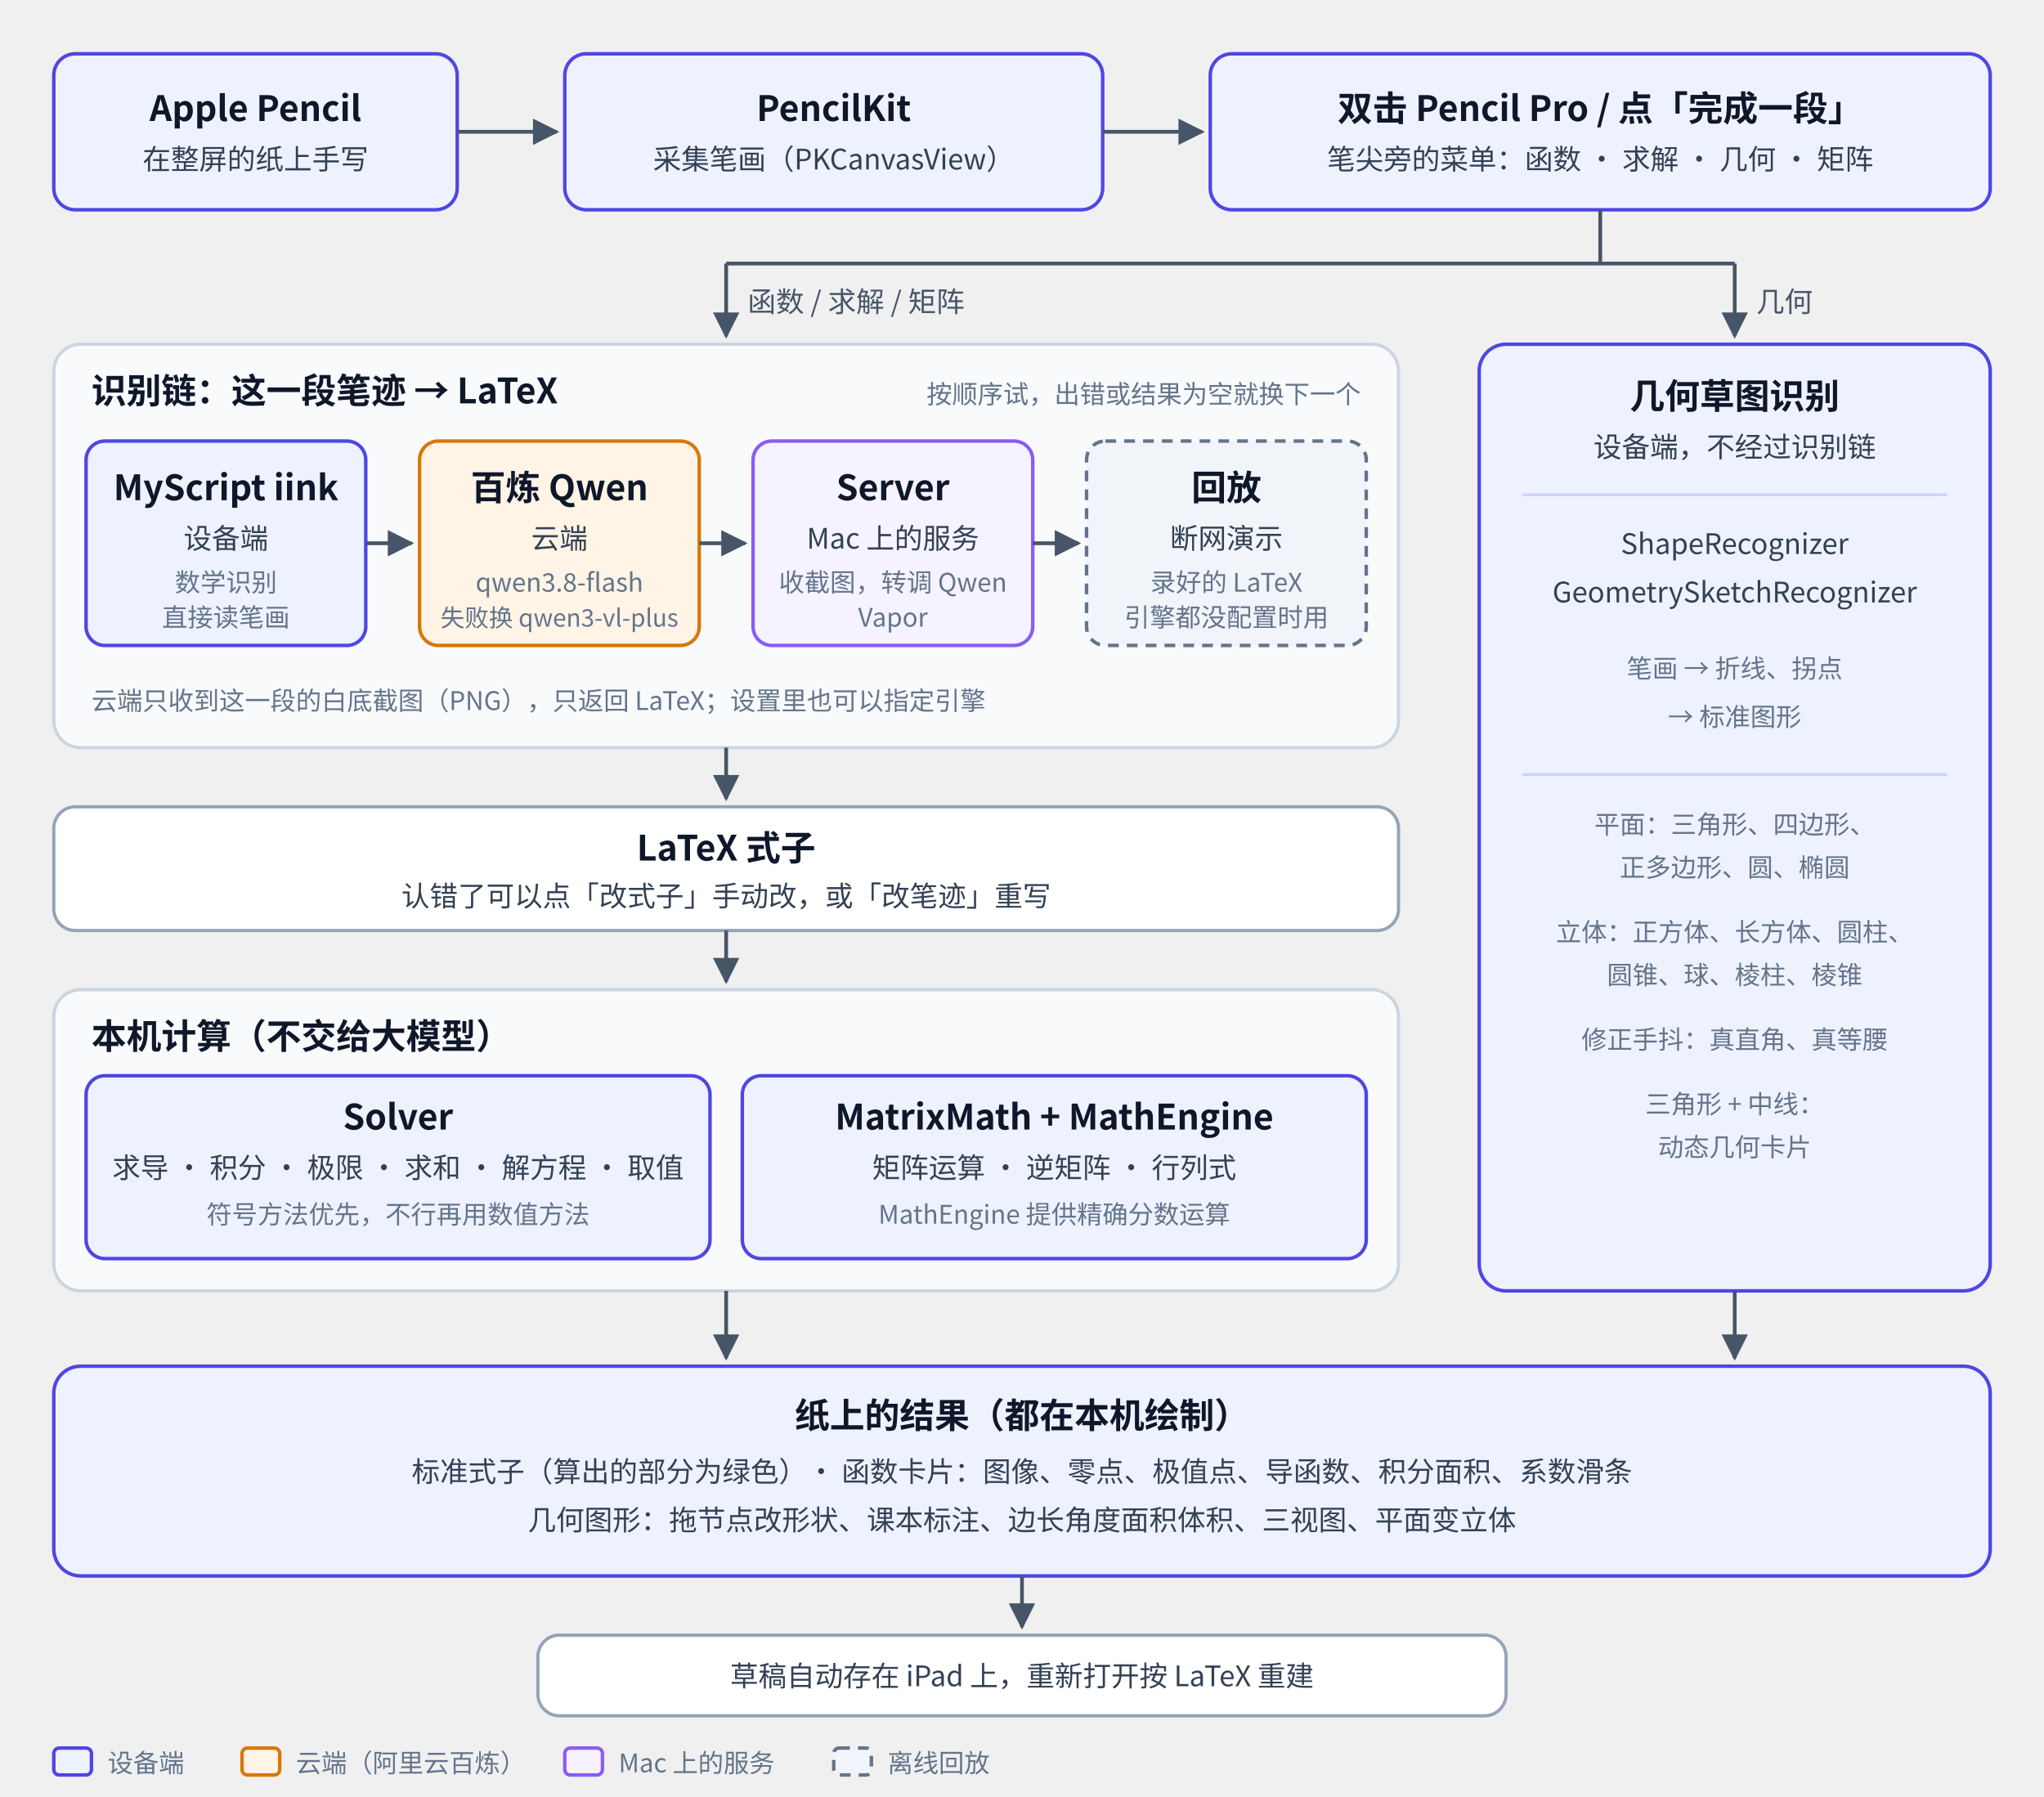
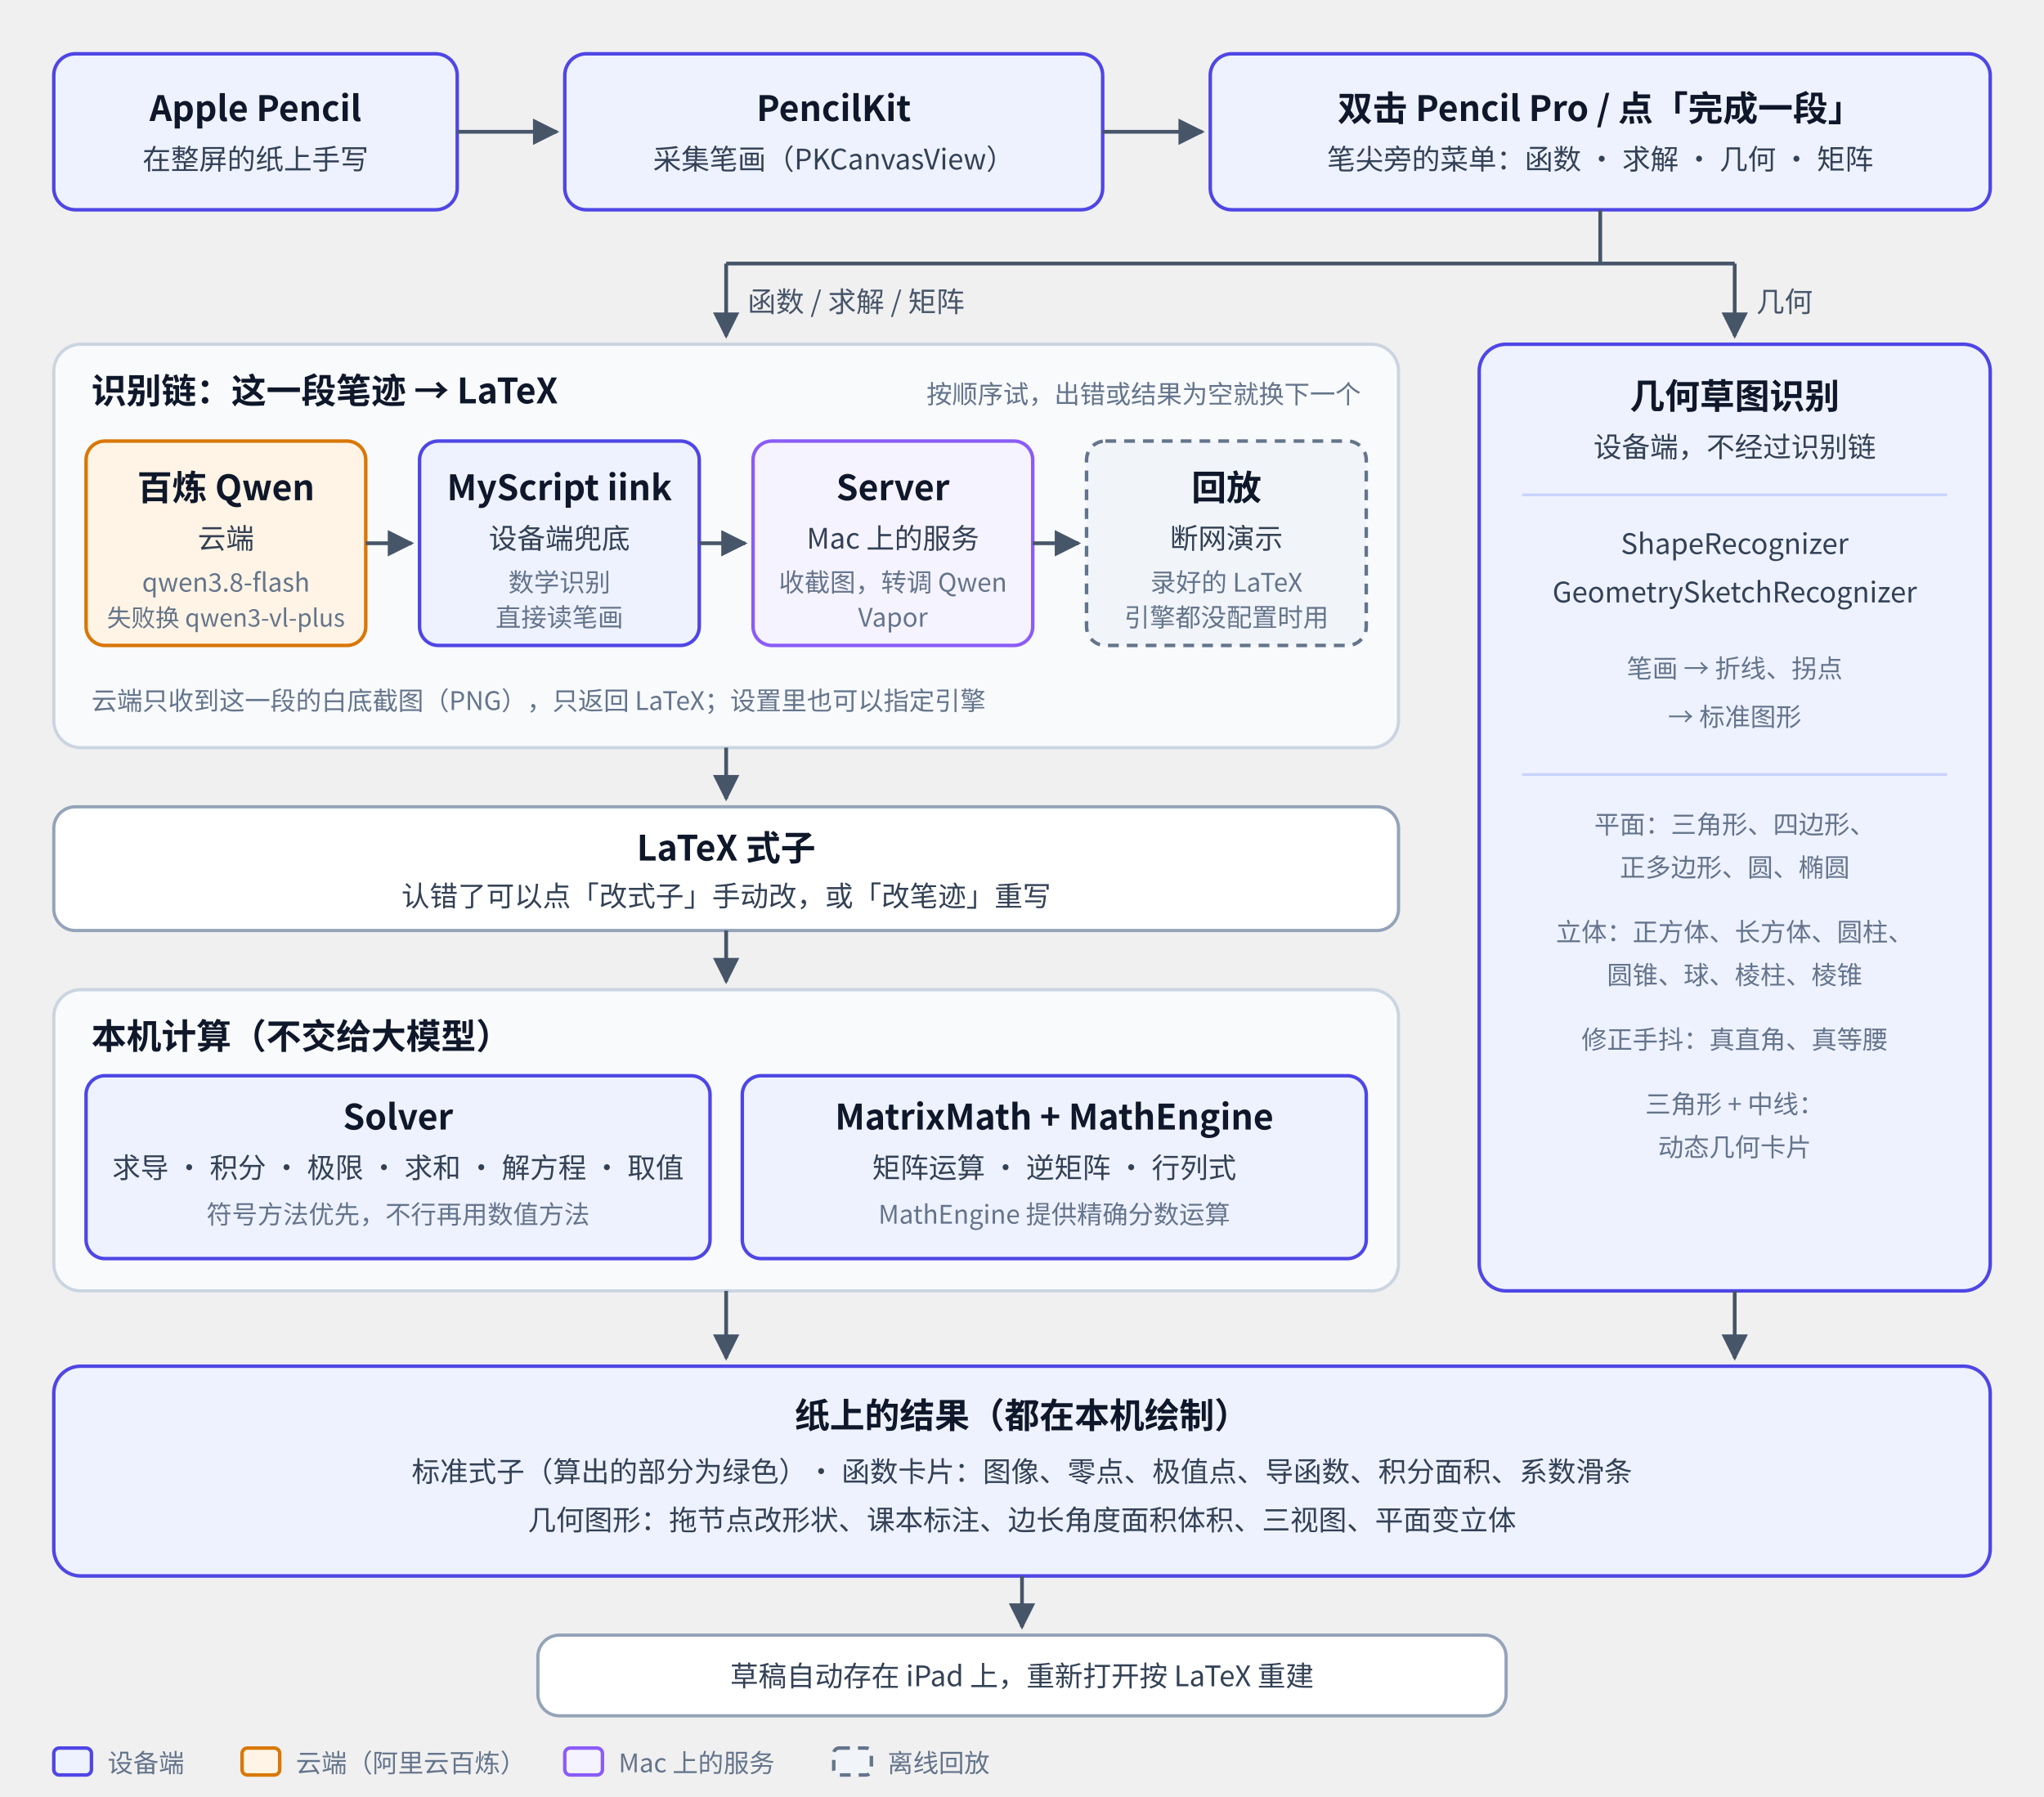
<svg xmlns="http://www.w3.org/2000/svg" viewBox="0 0 760 668" width="760" height="668" font-family="'Noto Sans CJK SC', 'Noto Sans SC', 'PingFang SC', sans-serif">
  <defs>
    <marker id="arrow" viewBox="0 0 10 10" refX="9" refY="5" markerWidth="7" markerHeight="7" orient="auto-start-reverse">
      <path d="M0,0 L10,5 L0,10 z" fill="#475569" />
    </marker>
    <style>
      .t  { font-size: 13px; font-weight: 700; fill: #0f172a; }
      .s  { font-size: 10.5px; fill: #334155; }
      .xs { font-size: 9.5px; fill: #64748b; }
      .lbl { font-size: 10.5px; fill: #475569; }
      .ln { stroke: #475569; stroke-width: 1.4; fill: none; }
      .dev  { fill: #eef2ff; stroke: #4f46e5; stroke-width: 1.3; }
      .cld  { fill: #fff4e5; stroke: #d97706; stroke-width: 1.3; }
      .mac  { fill: #f5f3ff; stroke: #8b5cf6; stroke-width: 1.3; }
      .off  { fill: #f1f5f9; stroke: #64748b; stroke-width: 1.3; stroke-dasharray: 4 3; }
      .neu  { fill: #ffffff; stroke: #94a3b8; stroke-width: 1.2; }
      .grp  { fill: #f8fafc; stroke: #cbd5e1; stroke-width: 1.2; }
    </style>
  </defs>
  <rect class="dev" x="20" y="20" width="150" height="58" rx="8" />
  <text class="t" x="95" y="45" text-anchor="middle">Apple Pencil</text>
  <text class="s" x="95" y="63" text-anchor="middle">在整屏的纸上手写</text>
  <rect class="dev" x="210" y="20" width="200" height="58" rx="8" />
  <text class="t" x="310" y="45" text-anchor="middle">PencilKit</text>
  <text class="s" x="310" y="63" text-anchor="middle">采集笔画（PKCanvasView）</text>
  <rect class="dev" x="450" y="20" width="290" height="58" rx="8" />
  <text class="t" x="595" y="45" text-anchor="middle">双击 Pencil Pro / 点「完成一段」</text>
  <text class="s" x="595" y="63" text-anchor="middle">笔尖旁的菜单：函数 · 求解 · 几何 · 矩阵</text>
  <line class="ln" x1="170" y1="49" x2="207" y2="49" marker-end="url(#arrow)" />
  <line class="ln" x1="410" y1="49" x2="447" y2="49" marker-end="url(#arrow)" />
  <path class="ln" d="M595,78 L595,98 M270,98 L645,98" />
  <line class="ln" x1="270" y1="98" x2="270" y2="125" marker-end="url(#arrow)" />
  <line class="ln" x1="645" y1="98" x2="645" y2="125" marker-end="url(#arrow)" />
  <text class="lbl" x="278" y="116">函数 / 求解 / 矩阵</text>
  <text class="lbl" x="653" y="116">几何</text>
  <rect class="grp" x="20" y="128" width="500" height="150" rx="10" />
  <text class="t" x="34" y="150">识别链：这一段笔迹 → LaTeX</text>
  <text class="xs" x="506" y="150" text-anchor="end">按顺序试，出错或结果为空就换下一个</text>
-   <rect class="dev" x="32" y="164" width="104" height="76" rx="7" />
-   <text class="t" x="84" y="186" text-anchor="middle">MyScript iink</text>
-   <text class="s" x="84" y="204" text-anchor="middle">设备端</text>
-   <text class="xs" x="84" y="220" text-anchor="middle">数学识别</text>
-   <text class="xs" x="84" y="233" text-anchor="middle">直接读笔画</text>
-   <rect class="cld" x="156" y="164" width="104" height="76" rx="7" />
-   <text class="t" x="208" y="186" text-anchor="middle">百炼 Qwen</text>
-   <text class="s" x="208" y="204" text-anchor="middle">云端</text>
-   <text class="xs" x="208" y="220" text-anchor="middle">qwen3.8-flash</text>
-   <text class="xs" x="208" y="233" text-anchor="middle" style="font-size:9px">失败换 qwen3-vl-plus</text>
+   <rect class="cld" x="32" y="164" width="104" height="76" rx="7" />
+   <text class="t" x="84" y="186" text-anchor="middle">百炼 Qwen</text>
+   <text class="s" x="84" y="204" text-anchor="middle">云端</text>
+   <text class="xs" x="84" y="220" text-anchor="middle">qwen3.8-flash</text>
+   <text class="xs" x="84" y="233" text-anchor="middle" style="font-size:9px">失败换 qwen3-vl-plus</text>
+   <rect class="dev" x="156" y="164" width="104" height="76" rx="7" />
+   <text class="t" x="208" y="186" text-anchor="middle">MyScript iink</text>
+   <text class="s" x="208" y="204" text-anchor="middle">设备端兜底</text>
+   <text class="xs" x="208" y="220" text-anchor="middle">数学识别</text>
+   <text class="xs" x="208" y="233" text-anchor="middle">直接读笔画</text>
  <rect class="mac" x="280" y="164" width="104" height="76" rx="7" />
  <text class="t" x="332" y="186" text-anchor="middle">Server</text>
  <text class="s" x="332" y="204" text-anchor="middle">Mac 上的服务</text>
  <text class="xs" x="332" y="220" text-anchor="middle">收截图，转调 Qwen</text>
  <text class="xs" x="332" y="233" text-anchor="middle">Vapor</text>
  <rect class="off" x="404" y="164" width="104" height="76" rx="7" />
  <text class="t" x="456" y="186" text-anchor="middle">回放</text>
  <text class="s" x="456" y="204" text-anchor="middle">断网演示</text>
  <text class="xs" x="456" y="220" text-anchor="middle">录好的 LaTeX</text>
  <text class="xs" x="456" y="233" text-anchor="middle">引擎都没配置时用</text>
  <line class="ln" x1="136" y1="202" x2="153" y2="202" marker-end="url(#arrow)" />
  <line class="ln" x1="260" y1="202" x2="277" y2="202" marker-end="url(#arrow)" />
  <line class="ln" x1="384" y1="202" x2="401" y2="202" marker-end="url(#arrow)" />
  <text class="xs" x="34" y="264">云端只收到这一段的白底截图（PNG），只返回 LaTeX；设置里也可以指定引擎</text>
  <line class="ln" x1="270" y1="278" x2="270" y2="297" marker-end="url(#arrow)" />
  <rect class="neu" x="20" y="300" width="500" height="46" rx="8" />
  <text class="t" x="270" y="320" text-anchor="middle">LaTeX 式子</text>
  <text class="s" x="270" y="337" text-anchor="middle">认错了可以点「改式子」手动改，或「改笔迹」重写</text>
  <line class="ln" x1="270" y1="346" x2="270" y2="365" marker-end="url(#arrow)" />
  <rect class="grp" x="20" y="368" width="500" height="112" rx="10" />
  <text class="t" x="34" y="390">本机计算（不交给大模型）</text>
  <rect class="dev" x="32" y="400" width="232" height="68" rx="7" />
  <text class="t" x="148" y="420" text-anchor="middle">Solver</text>
  <text class="s" x="148" y="438" text-anchor="middle">求导 · 积分 · 极限 · 求和 · 解方程 · 取值</text>
  <text class="xs" x="148" y="455" text-anchor="middle">符号方法优先，不行再用数值方法</text>
  <rect class="dev" x="276" y="400" width="232" height="68" rx="7" />
  <text class="t" x="392" y="420" text-anchor="middle">MatrixMath + MathEngine</text>
  <text class="s" x="392" y="438" text-anchor="middle">矩阵运算 · 逆矩阵 · 行列式</text>
  <text class="xs" x="392" y="455" text-anchor="middle">MathEngine 提供精确分数运算</text>
  <rect class="dev" x="550" y="128" width="190" height="352" rx="10" />
  <text class="t" x="645" y="152" text-anchor="middle">几何草图识别</text>
  <text class="s" x="645" y="170" text-anchor="middle">设备端，不经过识别链</text>
  <line x1="566" y1="184" x2="724" y2="184" stroke="#c7d2fe" />
  <text class="s" x="645" y="206" text-anchor="middle">ShapeRecognizer</text>
  <text class="s" x="645" y="224" text-anchor="middle">GeometrySketchRecognizer</text>
  <text class="xs" x="645" y="252" text-anchor="middle">笔画 → 折线、拐点</text>
  <text class="xs" x="645" y="270" text-anchor="middle">→ 标准图形</text>
  <line x1="566" y1="288" x2="724" y2="288" stroke="#c7d2fe" />
  <text class="xs" x="645" y="310" text-anchor="middle">平面：三角形、四边形、</text>
  <text class="xs" x="645" y="326" text-anchor="middle">正多边形、圆、椭圆</text>
  <text class="xs" x="645" y="350" text-anchor="middle">立体：正方体、长方体、圆柱、</text>
  <text class="xs" x="645" y="366" text-anchor="middle">圆锥、球、棱柱、棱锥</text>
  <text class="xs" x="645" y="390" text-anchor="middle">修正手抖：真直角、真等腰</text>
  <text class="xs" x="645" y="414" text-anchor="middle">三角形 + 中线：</text>
  <text class="xs" x="645" y="430" text-anchor="middle">动态几何卡片</text>
  <line class="ln" x1="270" y1="480" x2="270" y2="505" marker-end="url(#arrow)" />
  <line class="ln" x1="645" y1="480" x2="645" y2="505" marker-end="url(#arrow)" />
  <rect class="dev" x="20" y="508" width="720" height="78" rx="10" />
  <text class="t" x="380" y="531" text-anchor="middle">纸上的结果（都在本机绘制）</text>
  <text class="s" x="380" y="551" text-anchor="middle">标准式子（算出的部分为绿色）· 函数卡片：图像、零点、极值点、导函数、积分面积、系数滑条</text>
  <text class="s" x="380" y="569" text-anchor="middle">几何图形：拖节点改形状、课本标注、边长角度面积体积、三视图、平面变立体</text>
  <line class="ln" x1="380" y1="586" x2="380" y2="605" marker-end="url(#arrow)" />
  <rect class="neu" x="200" y="608" width="360" height="30" rx="8" />
  <text class="s" x="380" y="627" text-anchor="middle">草稿自动存在 iPad 上，重新打开按 LaTeX 重建</text>
  <rect class="dev" x="20" y="650" width="14" height="10" rx="2" />
  <text class="xs" x="40" y="659">设备端</text>
  <rect class="cld" x="90" y="650" width="14" height="10" rx="2" />
  <text class="xs" x="110" y="659">云端（阿里云百炼）</text>
  <rect class="mac" x="210" y="650" width="14" height="10" rx="2" />
  <text class="xs" x="230" y="659">Mac 上的服务</text>
  <rect class="off" x="310" y="650" width="14" height="10" rx="2" />
  <text class="xs" x="330" y="659">离线回放</text>
</svg>
